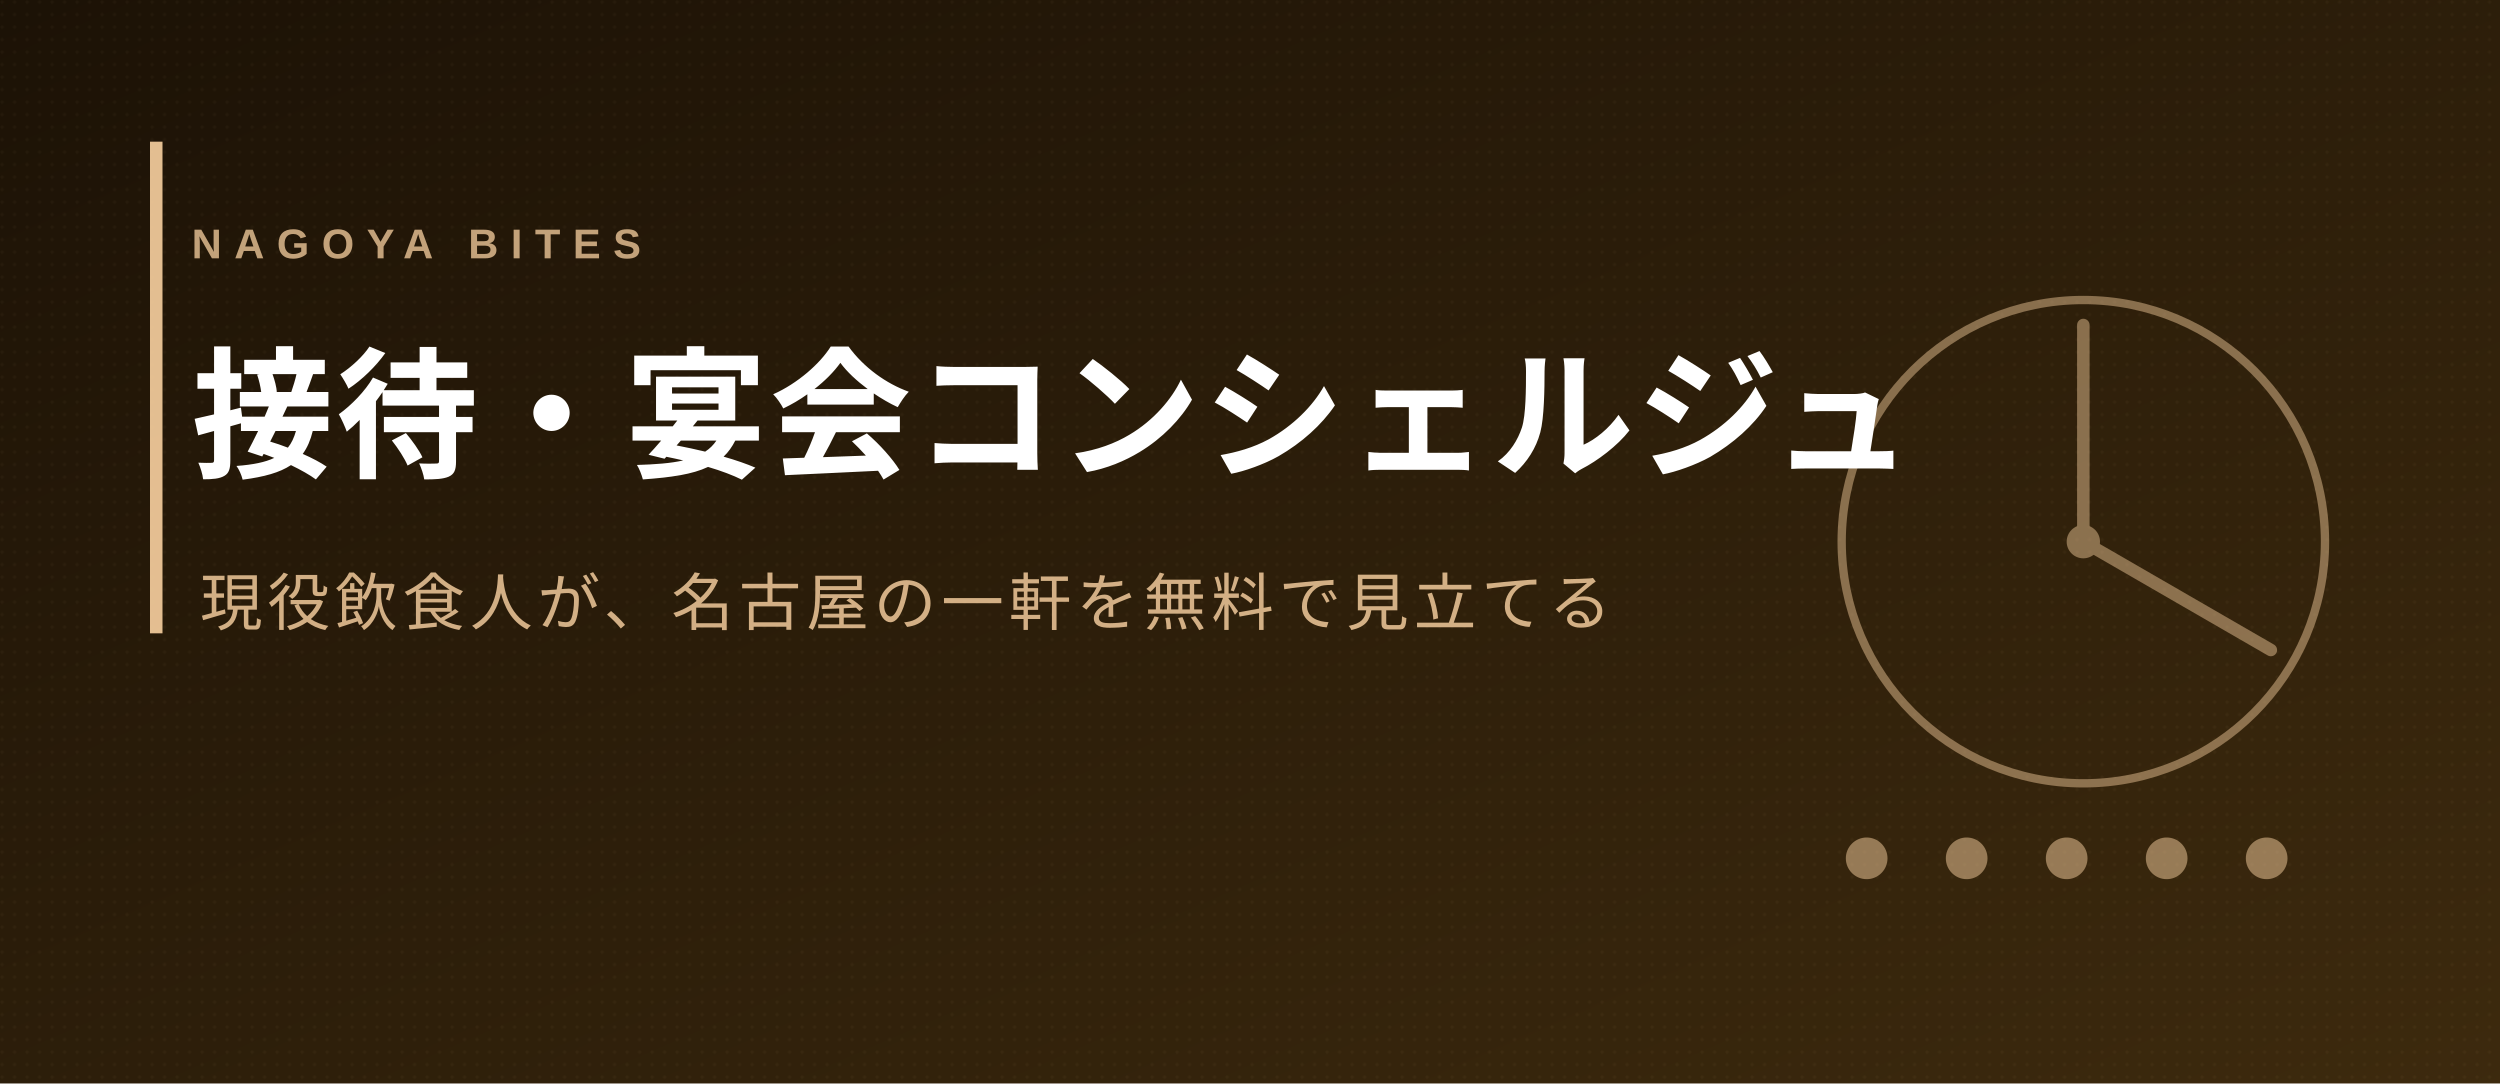
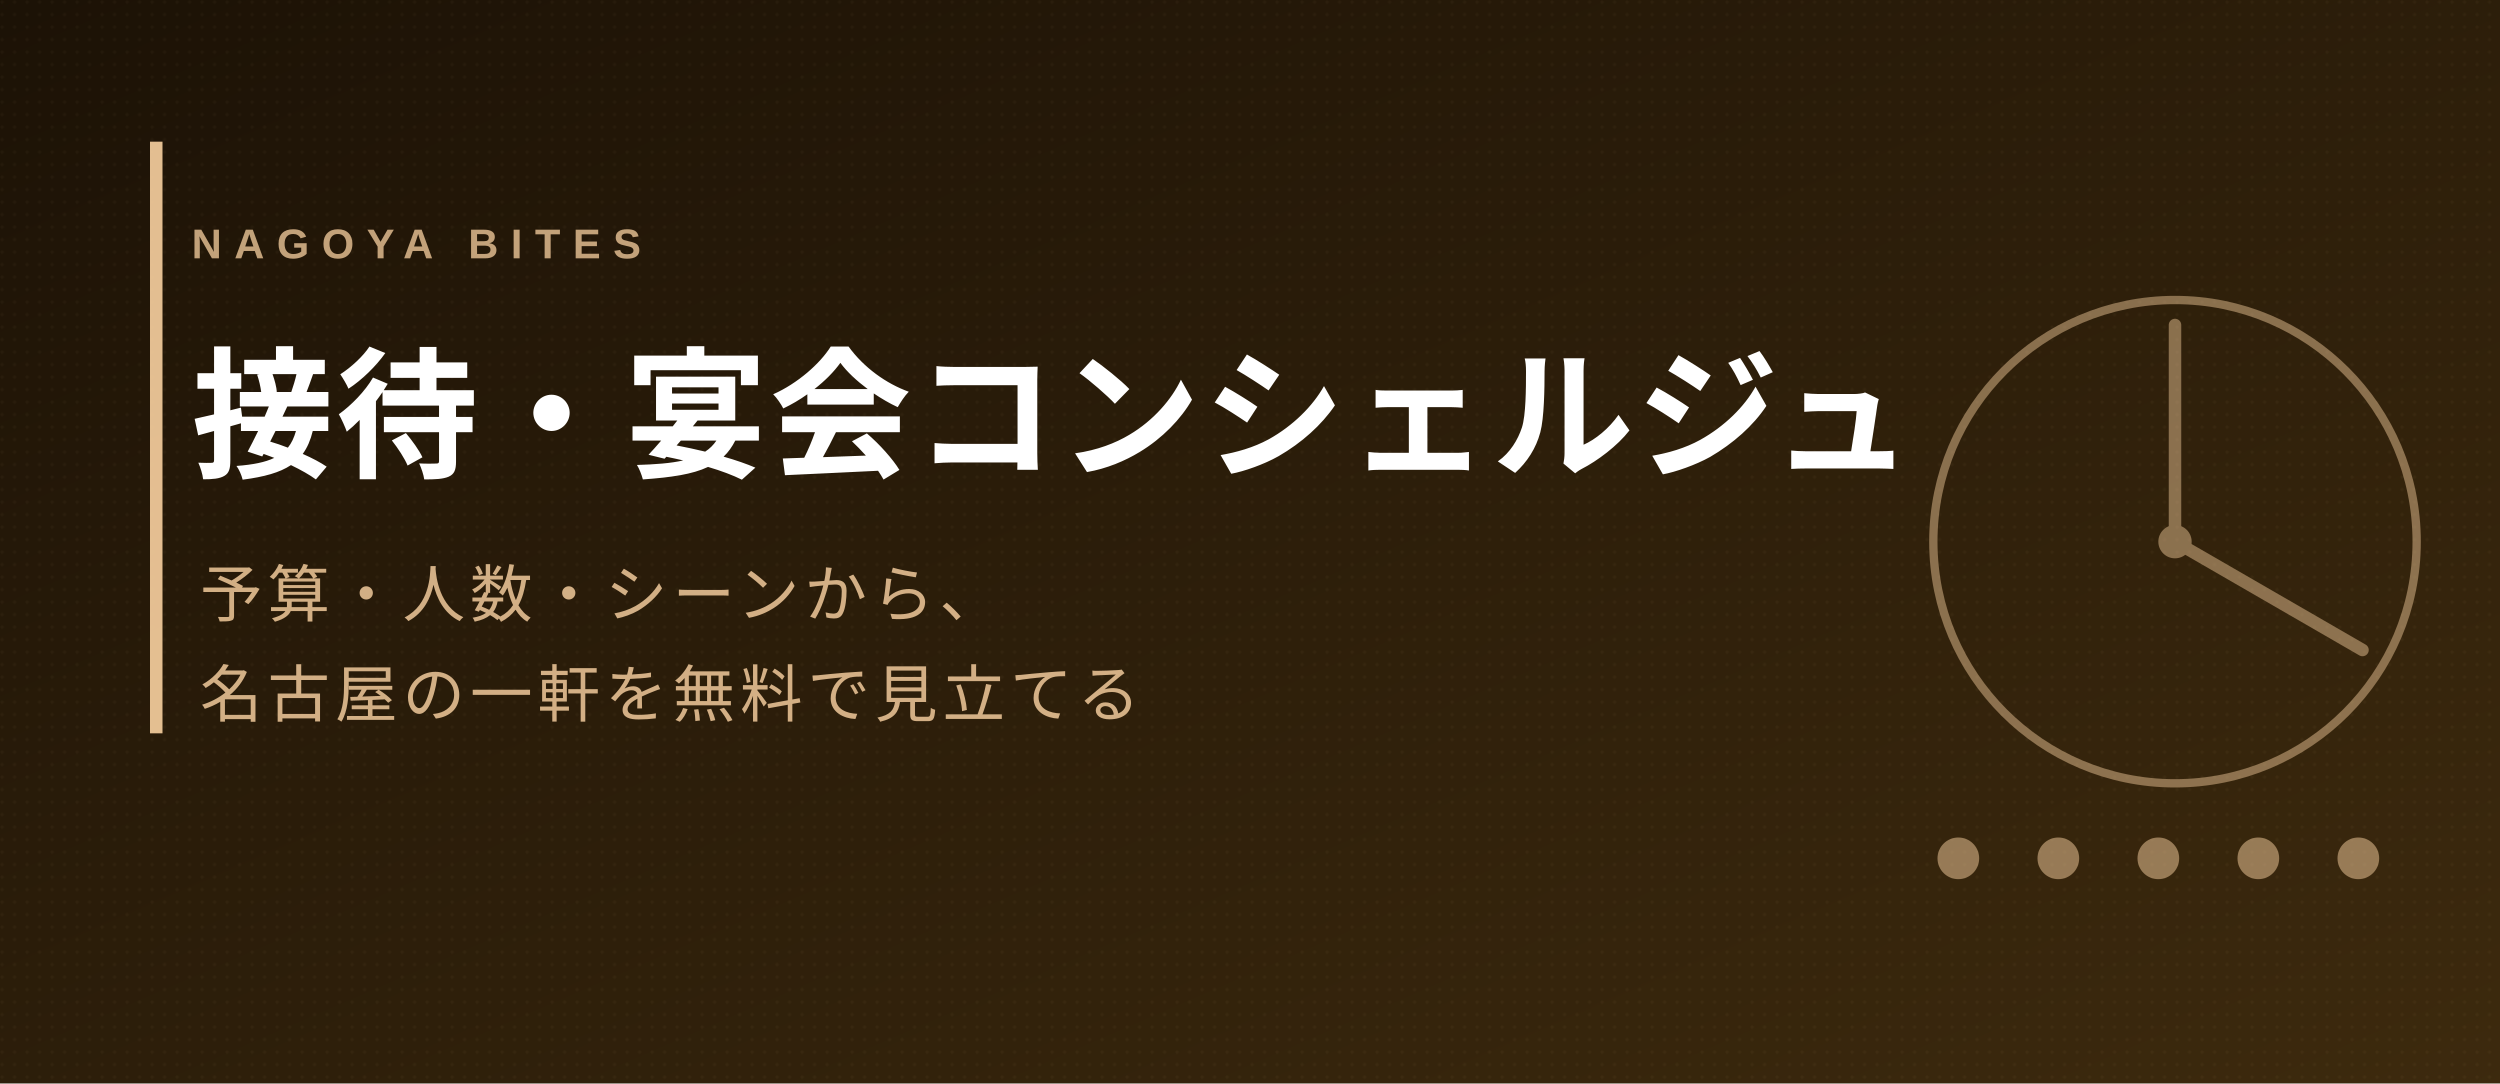
<svg xmlns="http://www.w3.org/2000/svg" viewBox="0 0 600 260" width="600" height="260" role="img" aria-label="名古屋 接待・宴会コンシェルジュ">
  <defs>
    <linearGradient id="bg" x1="0" y1="0" x2="1" y2="1">
      <stop offset="0%" stop-color="#1c1206" />
      <stop offset="100%" stop-color="#5e4216" />
    </linearGradient>
    <pattern id="grain" width="3" height="3" patternUnits="userSpaceOnUse">
      <rect width="3" height="3" fill="#1c1206" />
      <circle cx="0.5" cy="0.5" r="0.4" fill="#f8d0a0" opacity="0.06" />
    </pattern>
  </defs>
  <rect width="600" height="260" fill="url(#bg)" />
  <rect width="600" height="260" fill="url(#grain)" opacity=".5" />
  <g opacity=".45" fill="none" stroke="#f8d0a0" stroke-width="2">
-     <circle cx="500" cy="130" r="58" />
-     <path d="M500 130 L500 78 M500 130 L545 156" stroke-width="3" stroke-linecap="round" />
-     <circle cx="500" cy="130" r="4" fill="#f8d0a0" stroke="none" />
+     <circle cx="522" cy="130" r="58" />
+     <path d="M522 130 L522 78 M522 130 L567 156" stroke-width="3" stroke-linecap="round" />
+     <circle cx="522" cy="130" r="4" fill="#f8d0a0" stroke="none" />
  </g>
  <g opacity=".5" fill="#f8d0a0">
-     <circle cx="448" cy="206" r="5" />
-     <circle cx="472" cy="206" r="5" />
-     <circle cx="496" cy="206" r="5" />
-     <circle cx="520" cy="206" r="5" />
-     <circle cx="544" cy="206" r="5" />
+     <circle cx="470" cy="206" r="5" />
+     <circle cx="494" cy="206" r="5" />
+     <circle cx="518" cy="206" r="5" />
+     <circle cx="542" cy="206" r="5" />
+     <circle cx="566" cy="206" r="5" />
  </g>
-   <rect x="36" y="34" width="3" height="118" fill="#f8d0a0" opacity=".9" />
+   <rect x="36" y="34" width="3" height="142" fill="#f8d0a0" opacity=".9" />
  <text x="46" y="62" fill="#f8d0a0" opacity=".75" font-family="'Helvetica Neue', Arial, sans-serif" font-size="10" font-weight="700" letter-spacing="0.3em">NAGOYA BITES</text>
  <text x="46" y="112" fill="#fff" font-family="'Hiragino Mincho ProN','Yu Mincho','Noto Serif JP',serif" font-size="34" font-weight="700" letter-spacing="0.02em">接待・宴会コンシェルジュ</text>
-   <text x="48" y="150" fill="#f8d0a0" opacity=".82" font-family="'Hiragino Mincho ProN','Yu Mincho','Noto Serif JP',serif" font-size="15" letter-spacing="0.08em">現役飲食人が、名古屋の一軒を無料で見立てる</text>
+   <text x="48" y="148" fill="#f8d0a0" opacity=".82" font-family="'Hiragino Mincho ProN','Yu Mincho','Noto Serif JP',serif" font-size="15" letter-spacing="0.08em">予算・人数・シーンから、</text>
+   <text x="48" y="172" fill="#f8d0a0" opacity=".82" font-family="'Hiragino Mincho ProN','Yu Mincho','Noto Serif JP',serif" font-size="15" letter-spacing="0.08em">名古屋の一軒を無料で見立てる</text>
</svg>
